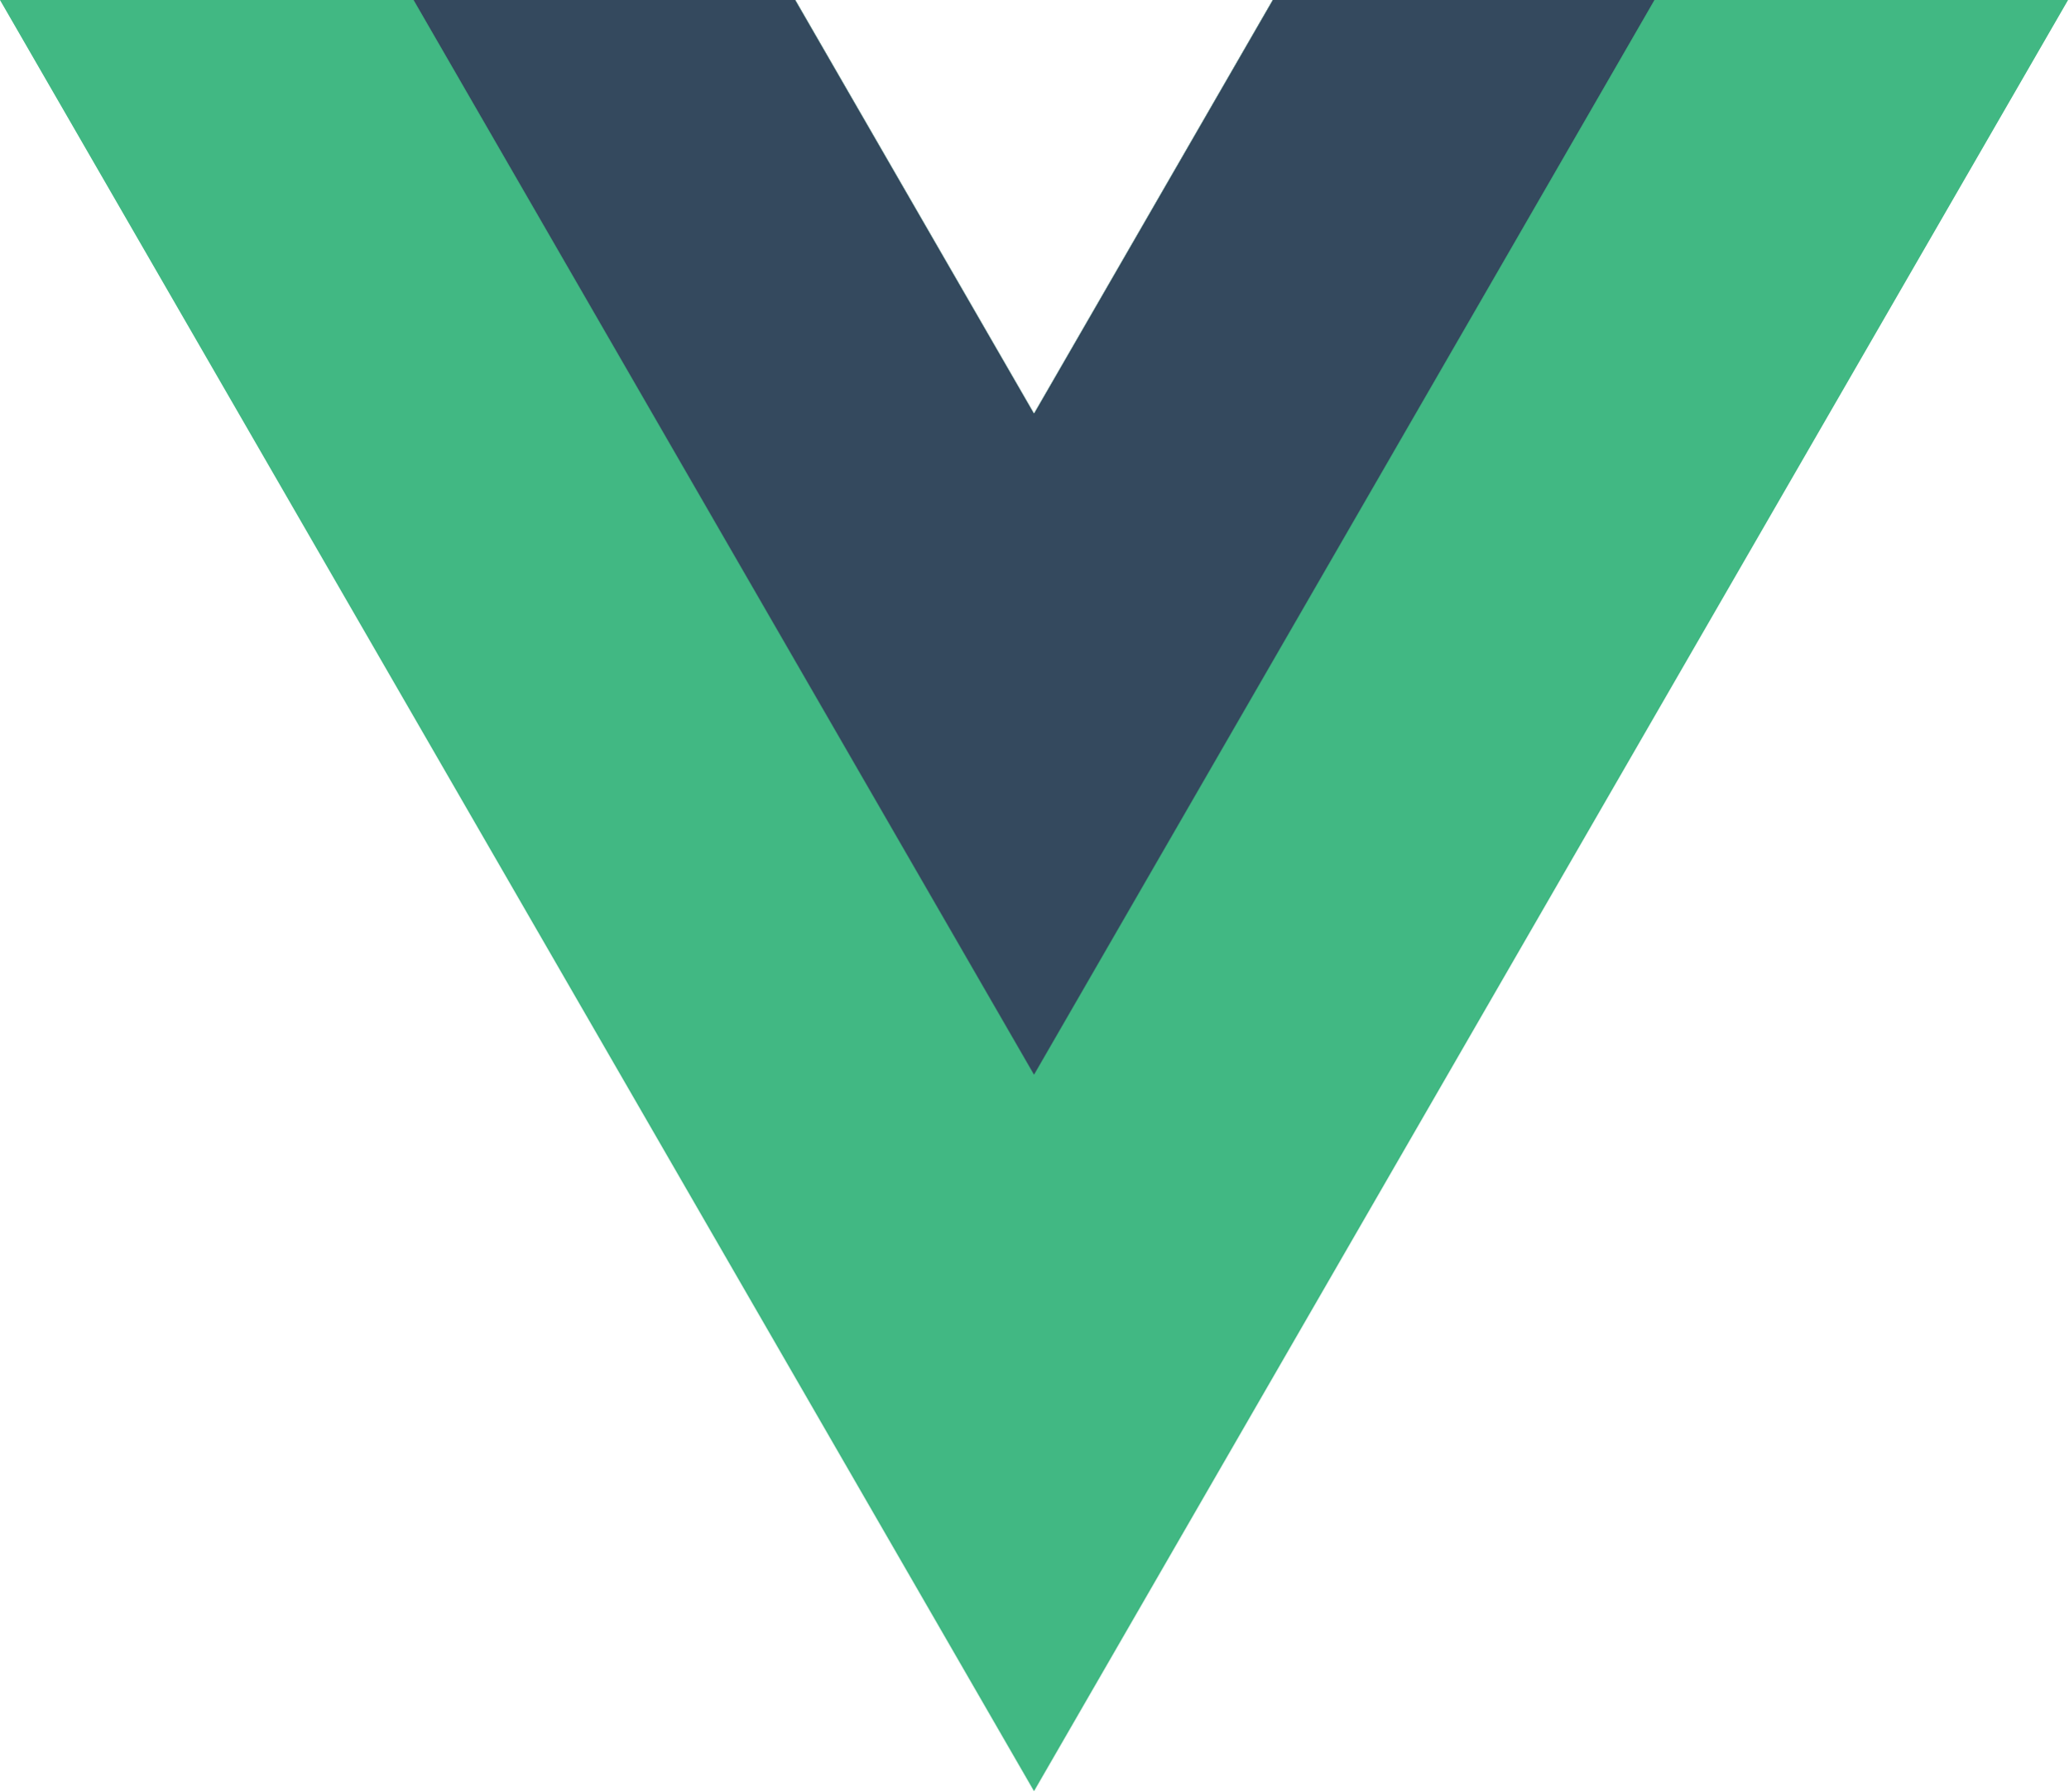
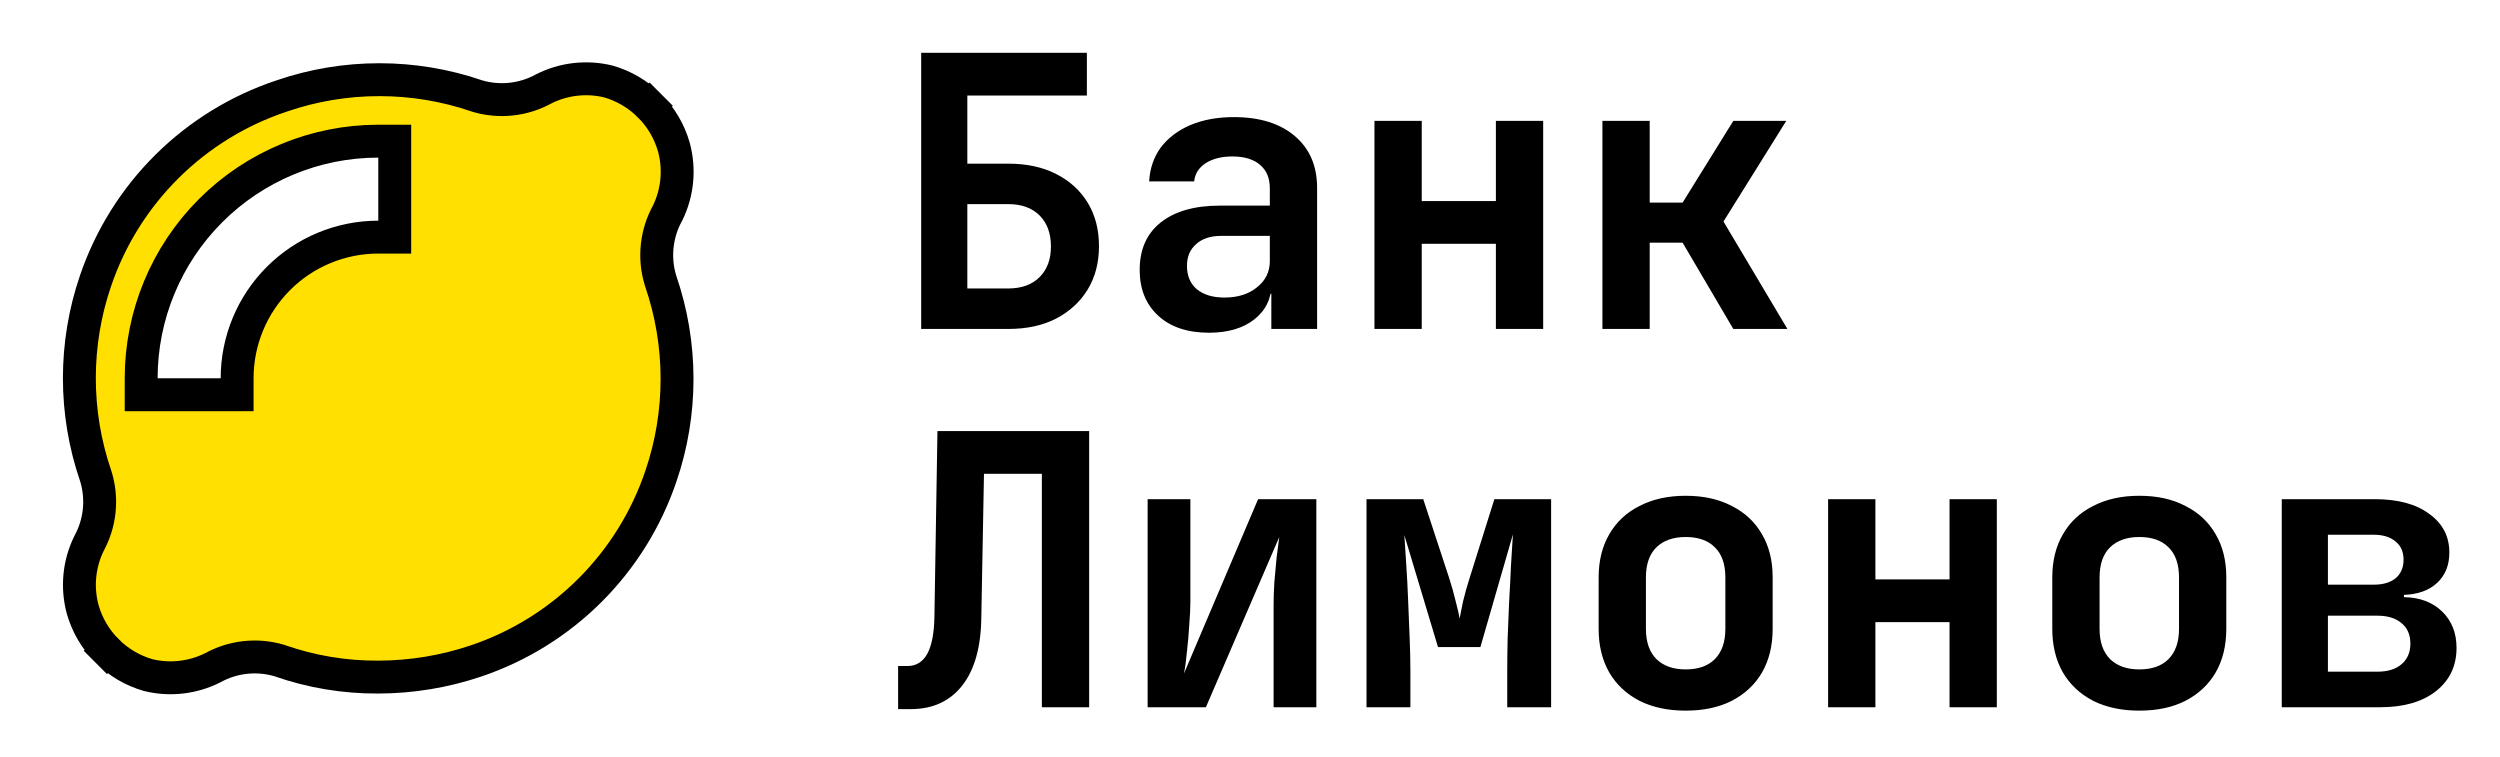
- <svg xmlns="http://www.w3.org/2000/svg" viewBox="0 0 261.76 226.69">
-   <path d="M161.096.001l-30.225 52.351L100.647.001H-.005l130.877 226.688L261.749.001z" fill="#41b883" />
-   <path d="M161.096.001l-30.225 52.351L100.647.001H52.346l78.526 136.01L209.398.001z" fill="#34495e" />
+ <svg xmlns="http://www.w3.org/2000/svg" width="152" height="46" viewBox="0 0 152 46" fill="none">
+   <path d="M40.156 17.042L40.161 17.06L40.167 17.077C41.491 20.921 41.498 25.097 40.185 28.945L40.184 28.947C39.302 31.558 37.829 33.931 35.88 35.88C33.931 37.829 31.559 39.301 28.948 40.184C27.031 40.831 25.021 41.163 22.998 41.167L22.994 41.167C20.955 41.18 18.93 40.842 17.005 40.169L16.98 40.16L16.954 40.152C16.287 39.959 15.588 39.899 14.899 39.976C14.214 40.052 13.552 40.262 12.949 40.593C11.734 41.209 10.339 41.369 9.015 41.047C8.067 40.776 7.204 40.267 6.507 39.57L5.799 40.277L6.507 39.57C5.807 38.87 5.297 38.003 5.027 37.05C4.665 35.713 4.801 34.29 5.41 33.046C5.748 32.43 5.959 31.753 6.031 31.054C6.104 30.347 6.034 29.632 5.824 28.953L5.819 28.938L5.814 28.924C4.496 25.078 4.496 20.903 5.814 17.057L5.815 17.055C6.707 14.44 8.192 12.066 10.154 10.12C12.116 8.174 14.502 6.708 17.124 5.837L17.124 5.837L17.133 5.833C20.979 4.515 25.155 4.515 29.001 5.833L29.023 5.841L29.046 5.848C29.713 6.041 30.412 6.101 31.102 6.024C31.785 5.948 32.448 5.738 33.051 5.407C34.266 4.792 35.661 4.631 36.985 4.953C37.933 5.225 38.796 5.733 39.493 6.43L40.201 5.723L39.493 6.43C40.194 7.13 40.703 7.997 40.973 8.95C41.335 10.286 41.199 11.709 40.591 12.952C40.25 13.565 40.036 14.241 39.96 14.938C39.882 15.646 39.949 16.361 40.156 17.042ZM23 14.417H24V13.417V9.583V8.583H23C19.177 8.583 15.509 10.102 12.806 12.806C10.102 15.509 8.583 19.177 8.583 23V24H9.583H13.417H14.417V23C14.417 20.724 15.321 18.54 16.931 16.931C18.54 15.321 20.724 14.417 23 14.417Z" fill="#FFE000" stroke="black" stroke-width="2" />
+   <path d="M56.008 20V3.21H66.082V5.809H58.814V9.949H61.275C62.41 9.949 63.384 10.156 64.196 10.57C65.024 10.984 65.668 11.567 66.128 12.318C66.588 13.069 66.818 13.951 66.818 14.963C66.818 15.975 66.588 16.857 66.128 17.608C65.668 18.359 65.024 18.95 64.196 19.379C63.384 19.793 62.418 20 61.298 20H56.008ZM58.814 17.539H61.298C62.111 17.539 62.747 17.309 63.207 16.849C63.667 16.389 63.897 15.768 63.897 14.986C63.897 14.189 63.667 13.56 63.207 13.1C62.747 12.64 62.111 12.41 61.298 12.41H58.814V17.539ZM73.502 20.23C72.199 20.23 71.172 19.885 70.42 19.195C69.669 18.505 69.293 17.577 69.293 16.412C69.293 15.17 69.715 14.212 70.558 13.537C71.417 12.847 72.621 12.502 74.169 12.502H77.205V11.444C77.205 10.831 77.006 10.355 76.607 10.018C76.209 9.681 75.649 9.512 74.928 9.512C74.269 9.512 73.725 9.65 73.295 9.926C72.881 10.202 72.651 10.57 72.605 11.03H69.868C69.914 10.233 70.152 9.543 70.581 8.96C71.026 8.377 71.624 7.925 72.375 7.603C73.142 7.281 74.024 7.12 75.02 7.12C76.584 7.12 77.819 7.503 78.723 8.27C79.628 9.037 80.08 10.087 80.08 11.421V20H77.297V17.861H76.837L77.32 17.171C77.32 18.106 76.975 18.85 76.285 19.402C75.595 19.954 74.668 20.23 73.502 20.23ZM74.445 18.091C75.258 18.091 75.917 17.884 76.423 17.47C76.945 17.056 77.205 16.527 77.205 15.883V14.342H74.238C73.594 14.342 73.088 14.511 72.72 14.848C72.352 15.17 72.168 15.607 72.168 16.159C72.168 16.772 72.368 17.248 72.766 17.585C73.18 17.922 73.74 18.091 74.445 18.091ZM83.567 20V7.35H86.442V12.226H90.95V7.35H93.825V20H90.95V14.825H86.442V20H83.567ZM97.427 20V7.35H100.302V12.318H102.303L105.385 7.35H108.605L104.787 13.468L108.674 20H105.385L102.303 14.756H100.302V20H97.427ZM54.605 43.115V40.493H55.18C55.702 40.493 56.1 40.248 56.376 39.757C56.652 39.251 56.798 38.492 56.813 37.48L56.997 26.21H66.22V43H63.345V28.809H59.826L59.665 37.48C59.65 39.305 59.267 40.7 58.515 41.666C57.764 42.632 56.714 43.115 55.364 43.115H54.605ZM69.776 43V30.35H72.375V36.583C72.375 36.982 72.352 37.457 72.306 38.009C72.276 38.546 72.23 39.075 72.168 39.596C72.122 40.117 72.061 40.57 71.984 40.953L76.492 30.35H80.034V43H77.435V36.767C77.435 36.353 77.451 35.893 77.481 35.387C77.527 34.881 77.573 34.383 77.619 33.892C77.681 33.401 77.734 32.987 77.78 32.65L73.318 43H69.776ZM83.084 43V30.35H86.534L88.098 35.111C88.267 35.632 88.405 36.123 88.512 36.583C88.635 37.043 88.712 37.388 88.742 37.618C88.788 37.388 88.857 37.043 88.949 36.583C89.057 36.123 89.195 35.632 89.363 35.111L90.858 30.35H94.308V43H91.64V40.838C91.64 40.255 91.648 39.596 91.663 38.86C91.694 38.124 91.725 37.365 91.755 36.583C91.801 35.801 91.84 35.057 91.87 34.352C91.916 33.631 91.955 33.01 91.985 32.489L90.007 39.343H87.431L85.384 32.535C85.415 33.026 85.453 33.616 85.499 34.306C85.545 34.981 85.584 35.709 85.614 36.491C85.645 37.258 85.676 38.017 85.706 38.768C85.737 39.519 85.752 40.209 85.752 40.838V43H83.084ZM102.487 43.207C101.414 43.207 100.479 43.008 99.681 42.609C98.884 42.195 98.271 41.62 97.841 40.884C97.412 40.133 97.197 39.251 97.197 38.239V35.111C97.197 34.099 97.412 33.225 97.841 32.489C98.271 31.738 98.884 31.163 99.681 30.764C100.479 30.35 101.414 30.143 102.487 30.143C103.576 30.143 104.511 30.35 105.293 30.764C106.091 31.163 106.704 31.738 107.133 32.489C107.563 33.225 107.777 34.091 107.777 35.088V38.239C107.777 39.251 107.563 40.133 107.133 40.884C106.704 41.62 106.091 42.195 105.293 42.609C104.511 43.008 103.576 43.207 102.487 43.207ZM102.487 40.7C103.254 40.7 103.844 40.493 104.258 40.079C104.688 39.65 104.902 39.036 104.902 38.239V35.111C104.902 34.298 104.688 33.685 104.258 33.271C103.844 32.857 103.254 32.65 102.487 32.65C101.736 32.65 101.146 32.857 100.716 33.271C100.287 33.685 100.072 34.298 100.072 35.111V38.239C100.072 39.036 100.287 39.65 100.716 40.079C101.146 40.493 101.736 40.7 102.487 40.7ZM111.149 43V30.35H114.024V35.226H118.532V30.35H121.407V43H118.532V37.825H114.024V43H111.149ZM130.069 43.207C128.996 43.207 128.061 43.008 127.263 42.609C126.466 42.195 125.853 41.62 125.423 40.884C124.994 40.133 124.779 39.251 124.779 38.239V35.111C124.779 34.099 124.994 33.225 125.423 32.489C125.853 31.738 126.466 31.163 127.263 30.764C128.061 30.35 128.996 30.143 130.069 30.143C131.158 30.143 132.093 30.35 132.875 30.764C133.673 31.163 134.286 31.738 134.715 32.489C135.145 33.225 135.359 34.091 135.359 35.088V38.239C135.359 39.251 135.145 40.133 134.715 40.884C134.286 41.62 133.673 42.195 132.875 42.609C132.093 43.008 131.158 43.207 130.069 43.207ZM130.069 40.7C130.836 40.7 131.426 40.493 131.84 40.079C132.27 39.65 132.484 39.036 132.484 38.239V35.111C132.484 34.298 132.27 33.685 131.84 33.271C131.426 32.857 130.836 32.65 130.069 32.65C129.318 32.65 128.728 32.857 128.298 33.271C127.869 33.685 127.654 34.298 127.654 35.111V38.239C127.654 39.036 127.869 39.65 128.298 40.079C128.728 40.493 129.318 40.7 130.069 40.7ZM138.731 43V30.35H144.389C145.8 30.35 146.904 30.649 147.701 31.247C148.514 31.83 148.92 32.612 148.92 33.593C148.92 34.36 148.675 34.973 148.184 35.433C147.694 35.893 147.019 36.138 146.16 36.169V36.307C147.126 36.322 147.901 36.614 148.483 37.181C149.066 37.748 149.357 38.484 149.357 39.389C149.357 40.493 148.936 41.375 148.092 42.034C147.264 42.678 146.137 43 144.711 43H138.731ZM141.537 40.838H144.55C145.179 40.838 145.67 40.685 146.022 40.378C146.375 40.071 146.551 39.657 146.551 39.136C146.551 38.599 146.375 38.185 146.022 37.894C145.67 37.587 145.179 37.434 144.55 37.434H141.537V40.838ZM141.537 35.548H144.32C144.888 35.548 145.332 35.418 145.654 35.157C145.976 34.881 146.137 34.505 146.137 34.03C146.137 33.555 145.976 33.187 145.654 32.926C145.332 32.65 144.888 32.512 144.32 32.512H141.537V35.548Z" fill="black" />
</svg>
